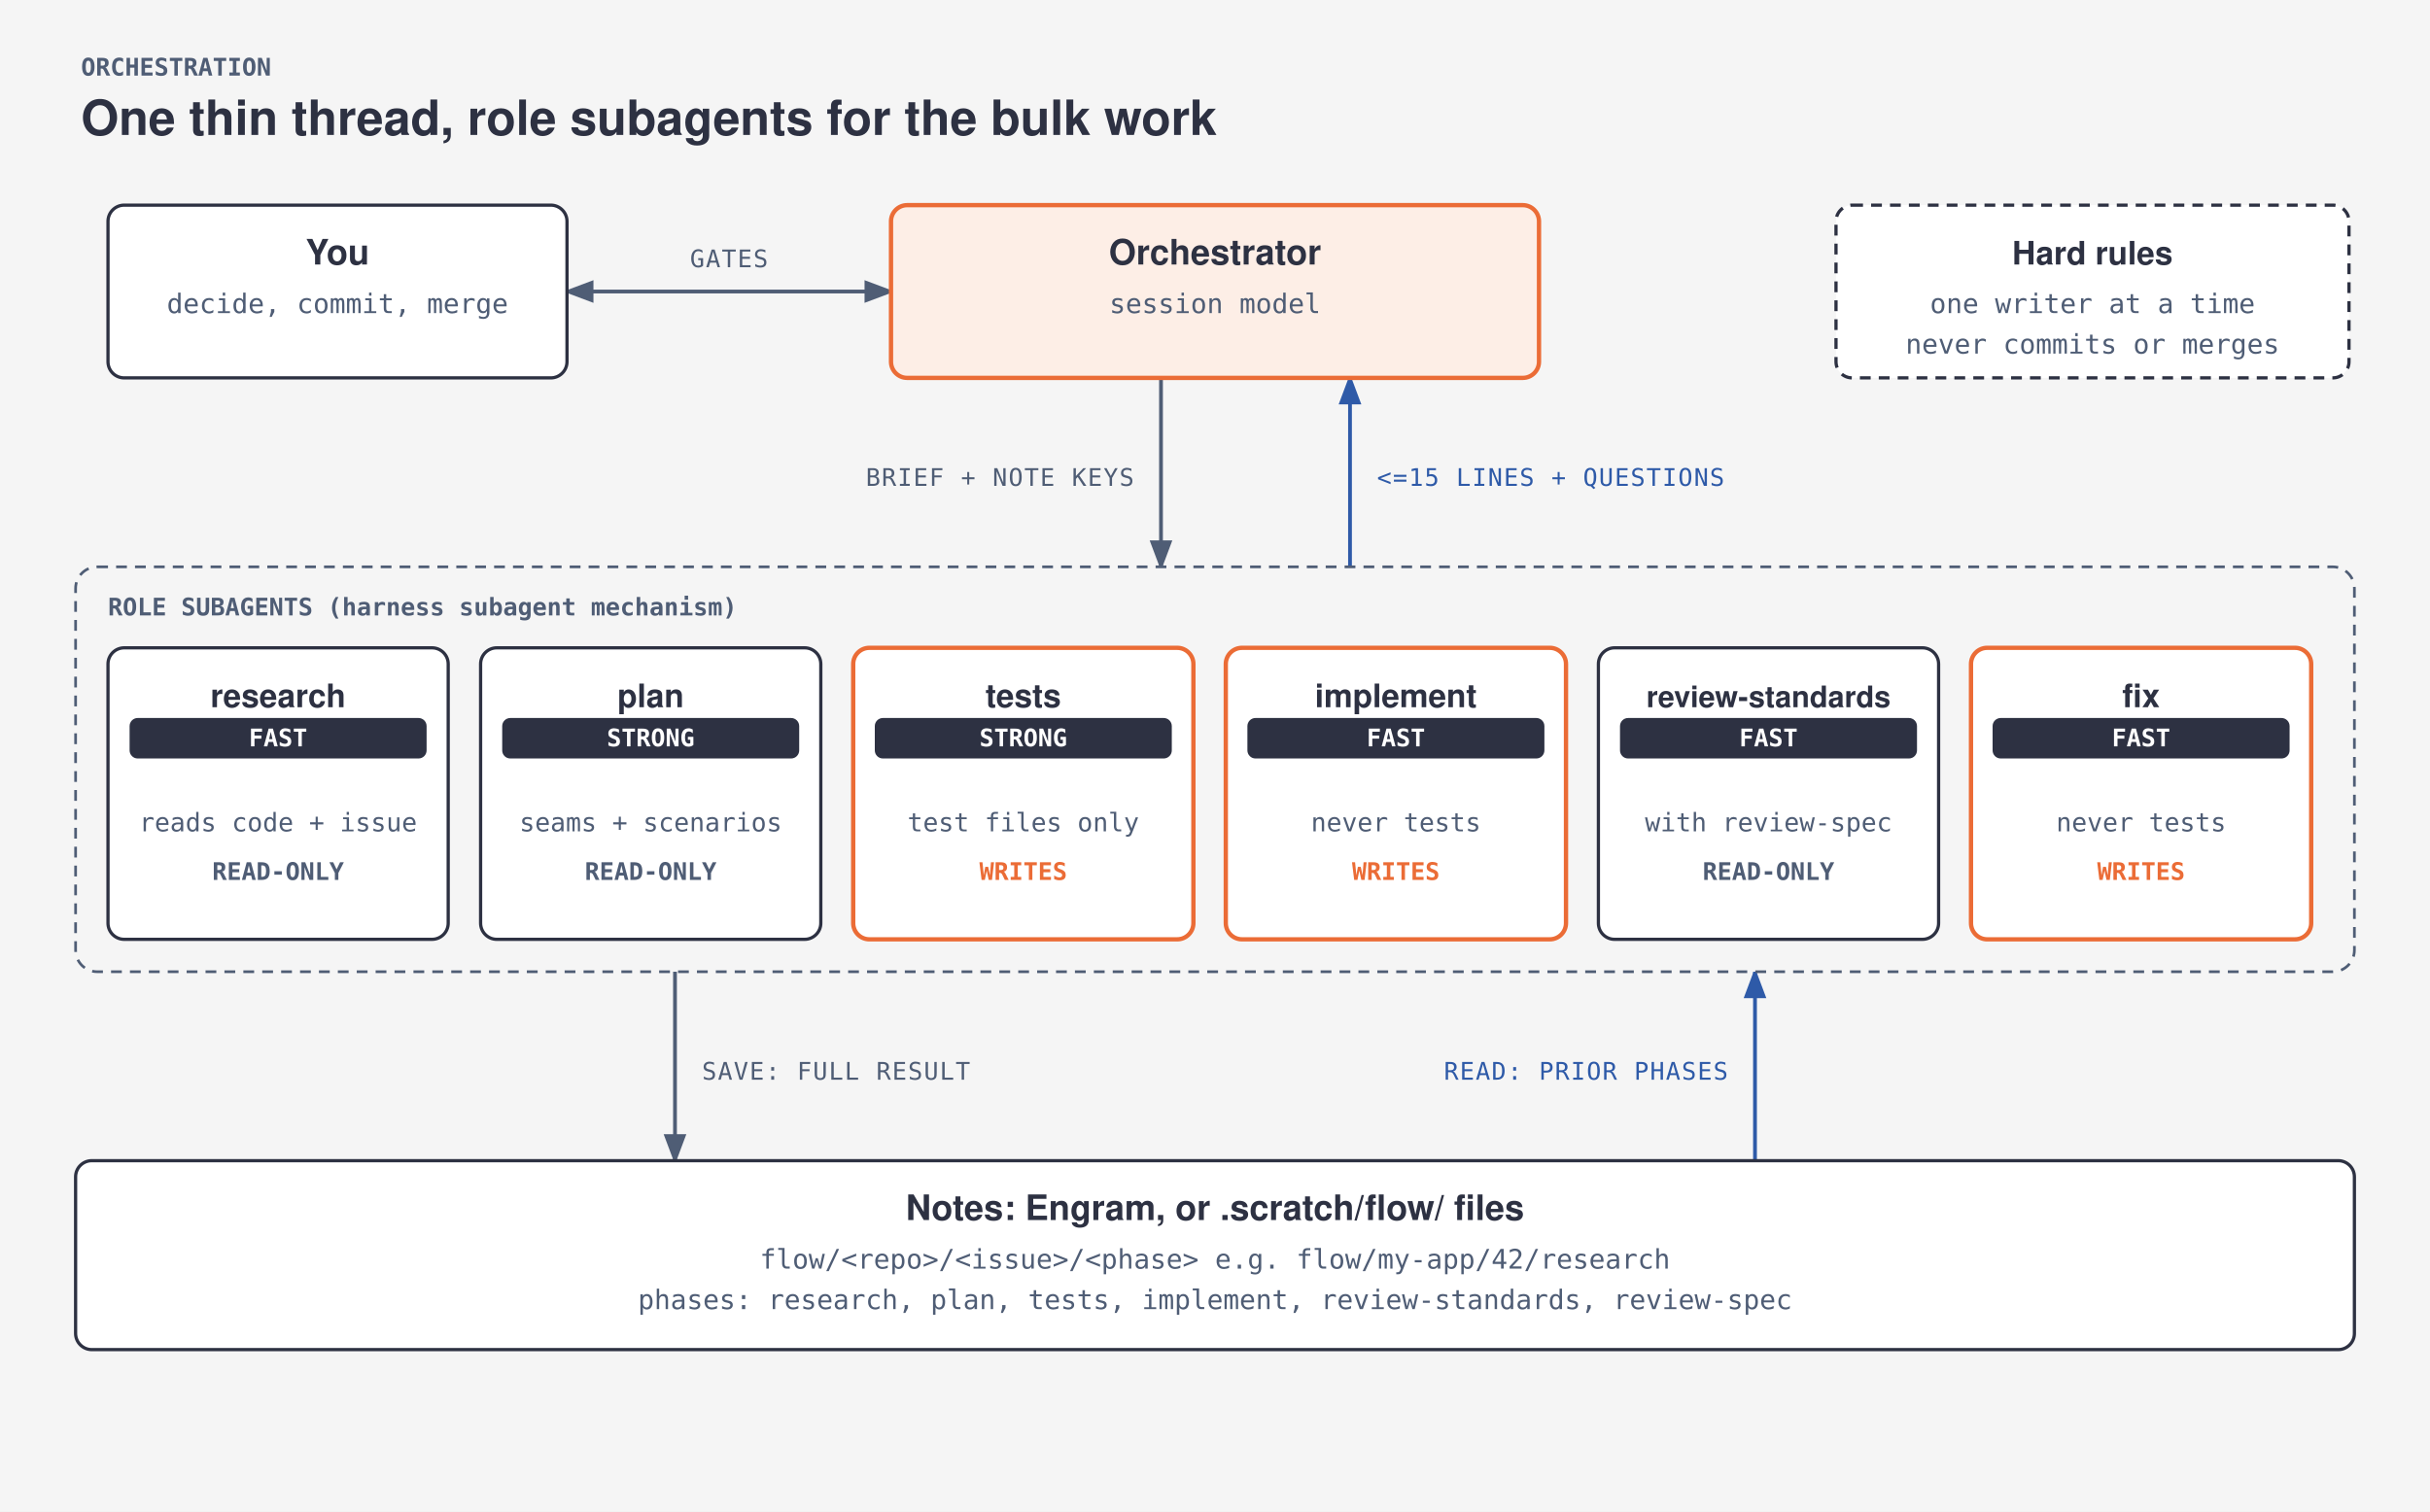
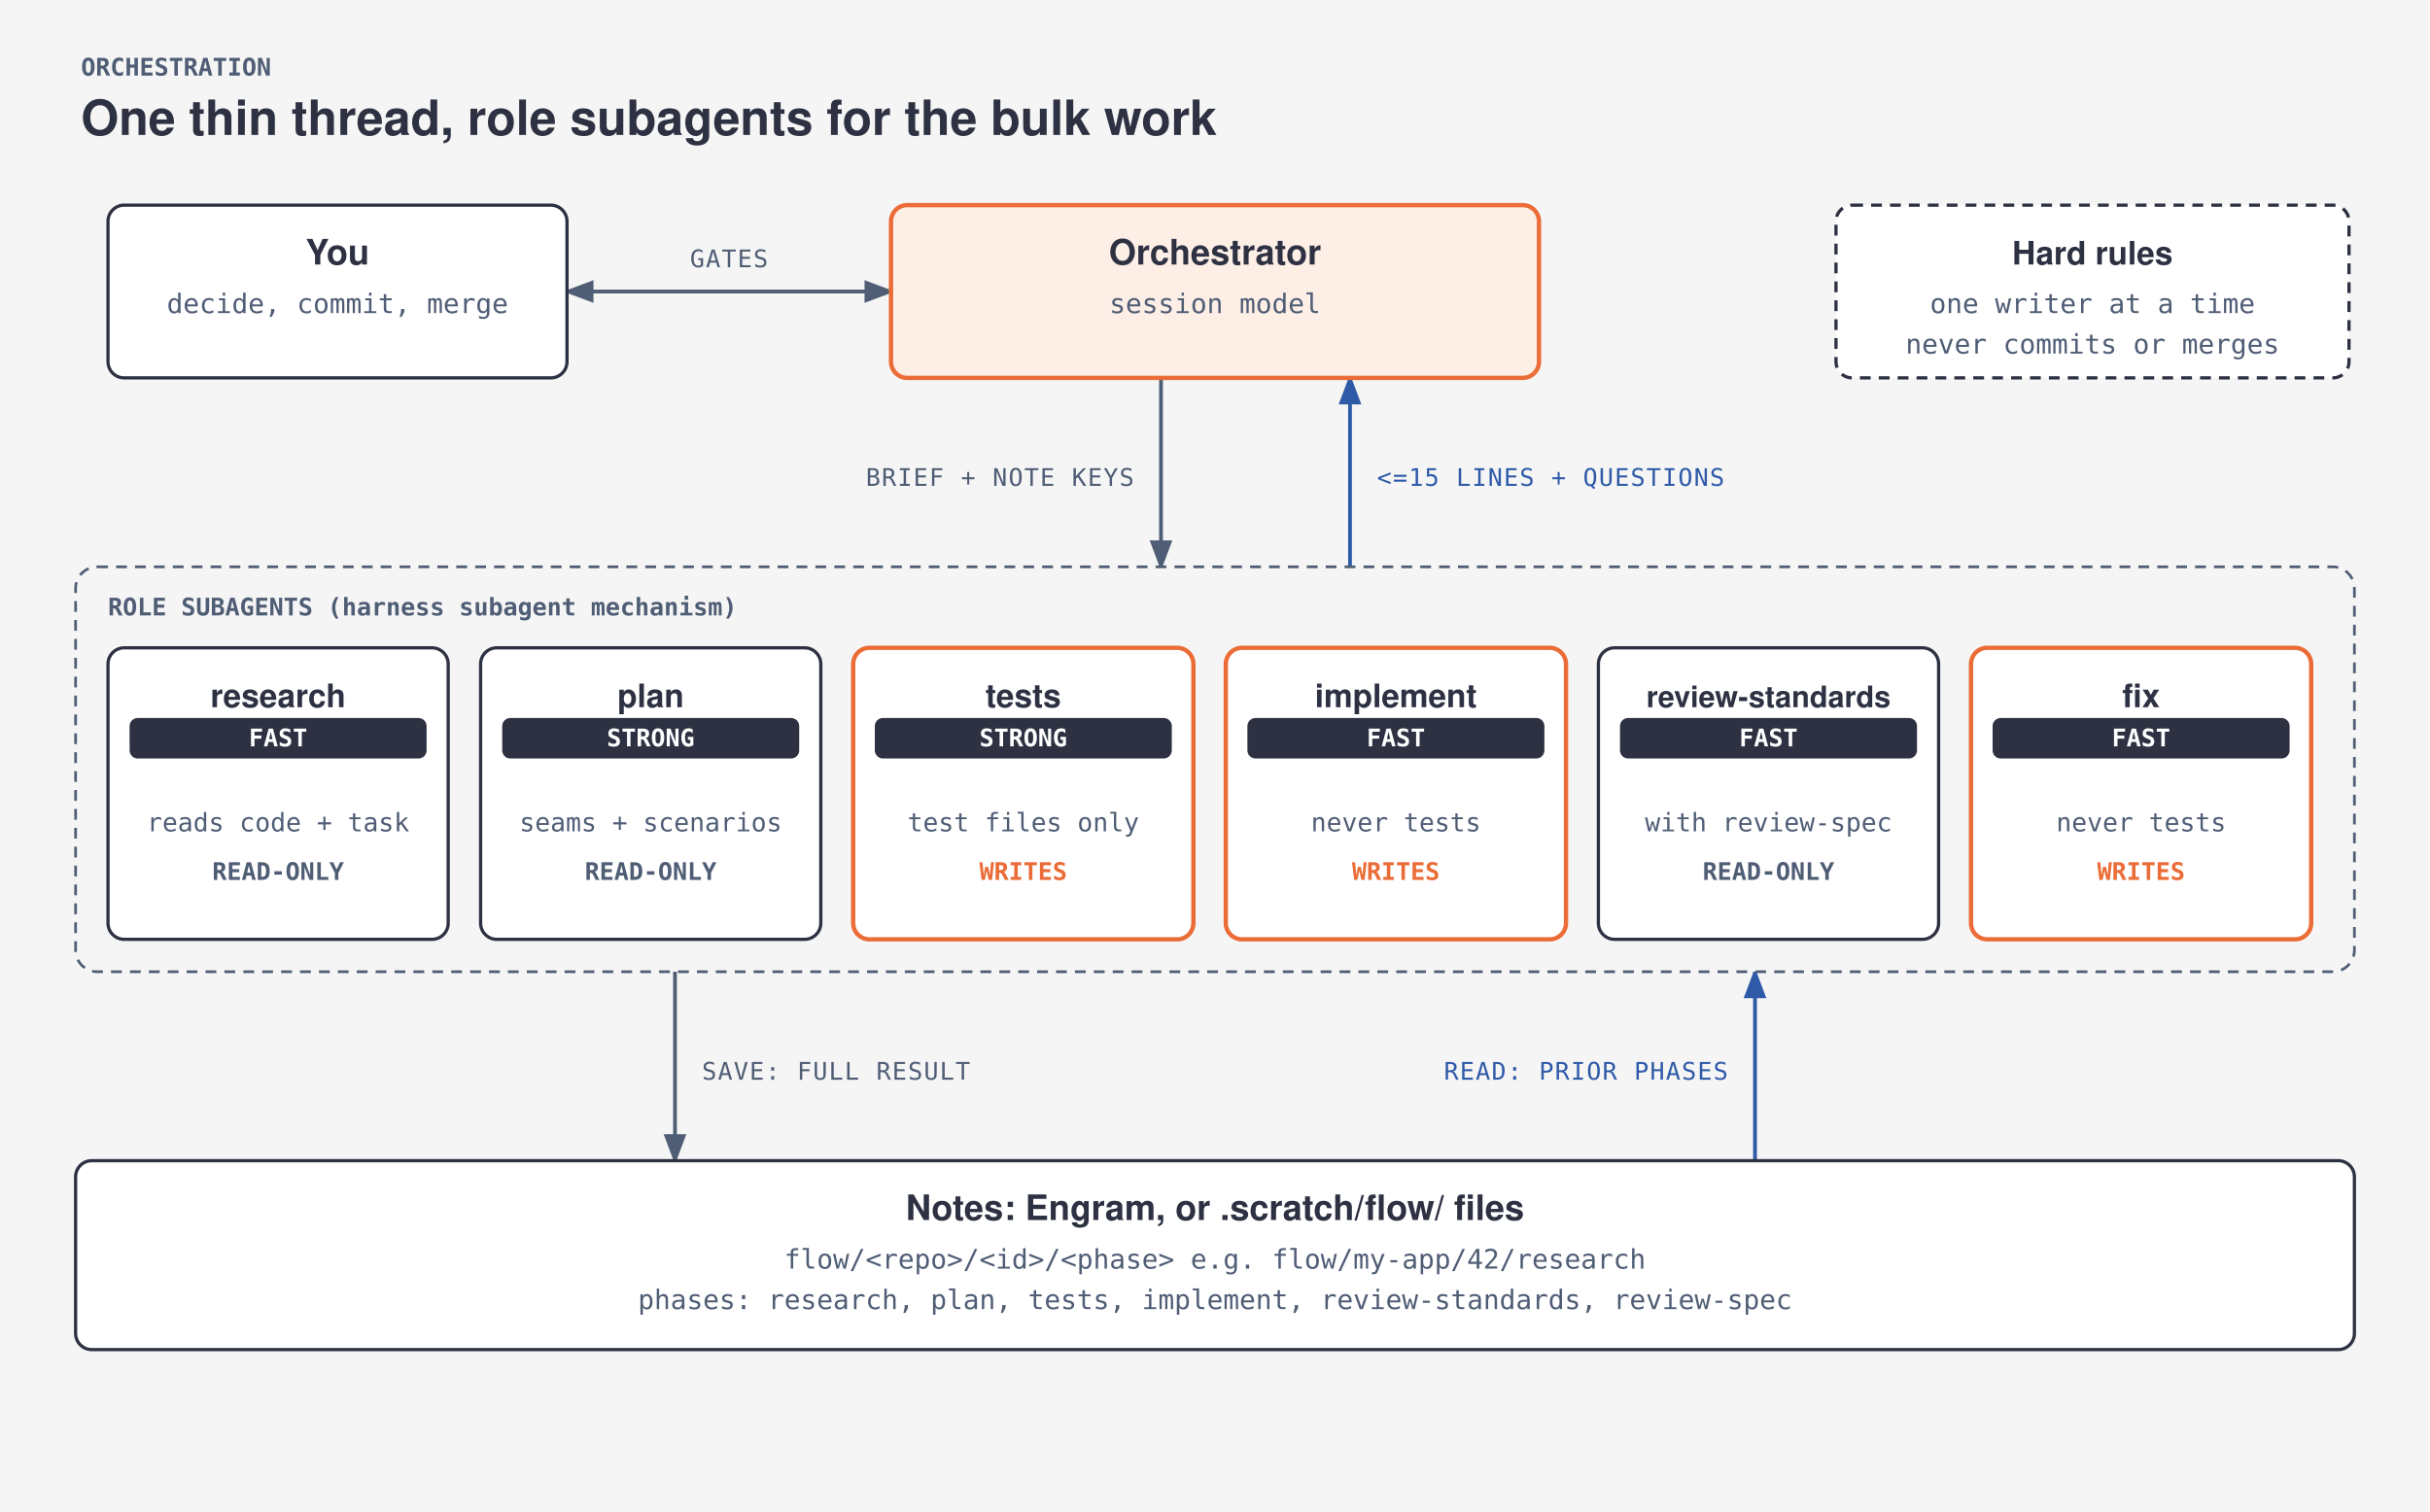
<svg xmlns="http://www.w3.org/2000/svg" viewBox="0 0 900 560" width="900" height="560" role="img" aria-labelledby="orchestrator-title orchestrator-desc">
  <defs>
    <marker id="orchestrator-a" markerWidth="8" markerHeight="6" refX="7" refY="3" orient="auto">
      <polygon points="0 0,8 3,0 6" fill="#4f5d75" />
    </marker>
    <marker id="orchestrator-as" markerWidth="8" markerHeight="6" refX="7" refY="3" orient="auto-start-reverse">
      <polygon points="0 0,8 3,0 6" fill="#4f5d75" />
    </marker>
    <marker id="orchestrator-l" markerWidth="8" markerHeight="6" refX="7" refY="3" orient="auto">
      <polygon points="0 0,8 3,0 6" fill="#2e5aa8" />
    </marker>
    <marker id="orchestrator-c" markerWidth="8" markerHeight="6" refX="7" refY="3" orient="auto">
      <polygon points="0 0,8 3,0 6" fill="#eb6c36" />
    </marker>
  </defs>
  <rect width="100%" height="100%" fill="#f5f5f5" />
  <path d="M210,108 L330,108" fill="none" stroke="#4f5d75" stroke-width="1.4" marker-end="url(#orchestrator-a)" marker-start="url(#orchestrator-as)" />
  <rect x="250.5" y="90" width="39.0" height="13" rx="2" fill="#f5f5f5" />
  <text x="270" y="99" fill="#4f5d75" font-size="9" font-family="ui-monospace,'SF Mono',Menlo,Consolas,monospace" text-anchor="middle" letter-spacing="0.05em">GATES</text>
  <path d="M430,140 L430,210" fill="none" stroke="#4f5d75" stroke-width="1.4" marker-end="url(#orchestrator-a)" />
  <rect x="310.6" y="171" width="113.4" height="13" rx="2" fill="#f5f5f5" />
  <text x="420" y="180" fill="#4f5d75" font-size="9" font-family="ui-monospace,'SF Mono',Menlo,Consolas,monospace" text-anchor="end" letter-spacing="0.05em">BRIEF + NOTE KEYS</text>
  <path d="M500,210 L500,140" fill="none" stroke="#2e5aa8" stroke-width="1.4" marker-end="url(#orchestrator-l)" />
  <rect x="506.0" y="171" width="144.4" height="13" rx="2" fill="#f5f5f5" />
  <text x="510" y="180" fill="#2e5aa8" font-size="9" font-family="ui-monospace,'SF Mono',Menlo,Consolas,monospace" text-anchor="start" letter-spacing="0.05em">&lt;=15 LINES + QUESTIONS</text>
  <path d="M250,360 L250,430" fill="none" stroke="#4f5d75" stroke-width="1.4" marker-end="url(#orchestrator-a)" />
  <rect x="256.0" y="391" width="113.4" height="13" rx="2" fill="#f5f5f5" />
  <text x="260" y="400" fill="#4f5d75" font-size="9" font-family="ui-monospace,'SF Mono',Menlo,Consolas,monospace" text-anchor="start" letter-spacing="0.05em">SAVE: FULL RESULT</text>
  <path d="M650,430 L650,360" fill="none" stroke="#2e5aa8" stroke-width="1.4" marker-end="url(#orchestrator-l)" />
  <rect x="524.4" y="391" width="119.6" height="13" rx="2" fill="#f5f5f5" />
  <text x="640" y="400" fill="#2e5aa8" font-size="9" font-family="ui-monospace,'SF Mono',Menlo,Consolas,monospace" text-anchor="end" letter-spacing="0.05em">READ: PRIOR PHASES</text>
  <text x="30" y="28" fill="#4f5d75" font-size="9" font-weight="600" font-family="ui-monospace,'SF Mono',Menlo,Consolas,monospace" text-anchor="start">ORCHESTRATION</text>
  <text x="30" y="50" fill="#2d3142" font-size="18" font-weight="700" font-family="-apple-system,'Segoe UI',Helvetica,Arial,sans-serif" text-anchor="start">One thin thread, role subagents for the bulk work</text>
  <rect x="40" y="76" width="170" height="64" rx="6" fill="#f5f5f5" />
  <rect x="40" y="76" width="170" height="64" rx="6" fill="#fff" stroke="#2d3142" stroke-width="1.2" />
  <text x="125.0" y="98" fill="#2d3142" font-size="13" font-weight="700" font-family="-apple-system,'Segoe UI',Helvetica,Arial,sans-serif" text-anchor="middle">You</text>
  <text x="125.0" y="116" fill="#4f5d75" font-size="10" font-weight="400" font-family="ui-monospace,'SF Mono',Menlo,Consolas,monospace" text-anchor="middle">decide, commit, merge</text>
  <rect x="330" y="76" width="240" height="64" rx="6" fill="#f5f5f5" />
  <rect x="330" y="76" width="240" height="64" rx="6" fill="#fdeee6" stroke="#eb6c36" stroke-width="1.6" />
  <text x="450.0" y="98" fill="#2d3142" font-size="13" font-weight="700" font-family="-apple-system,'Segoe UI',Helvetica,Arial,sans-serif" text-anchor="middle">Orchestrator</text>
  <text x="450.0" y="116" fill="#4f5d75" font-size="10" font-weight="400" font-family="ui-monospace,'SF Mono',Menlo,Consolas,monospace" text-anchor="middle">session model</text>
  <rect x="680" y="76" width="190" height="64" rx="6" fill="#f5f5f5" />
  <rect x="680" y="76" width="190" height="64" rx="6" fill="#fff" stroke="#2d3142" stroke-width="1.2" stroke-dasharray="4,3" />
  <text x="775.0" y="98" fill="#2d3142" font-size="12" font-weight="700" font-family="-apple-system,'Segoe UI',Helvetica,Arial,sans-serif" text-anchor="middle">Hard rules</text>
  <text x="775.0" y="116" fill="#4f5d75" font-size="10" font-weight="400" font-family="ui-monospace,'SF Mono',Menlo,Consolas,monospace" text-anchor="middle">one writer at a time</text>
  <text x="775.0" y="131" fill="#4f5d75" font-size="10" font-weight="400" font-family="ui-monospace,'SF Mono',Menlo,Consolas,monospace" text-anchor="middle">never commits or merges</text>
  <rect x="28" y="210" width="844" height="150" rx="8" fill="#f5f5f5" />
  <rect x="28" y="210" width="844" height="150" rx="8" fill="none" stroke="#4f5d75" stroke-width="1" stroke-dasharray="4,3" />
  <text x="40" y="228" fill="#4f5d75" font-size="9" font-weight="600" font-family="ui-monospace,'SF Mono',Menlo,Consolas,monospace" text-anchor="start">ROLE SUBAGENTS  (harness subagent mechanism)</text>
  <rect x="40" y="240" width="126" height="108" rx="6" fill="#f5f5f5" />
  <rect x="40" y="240" width="126" height="108" rx="6" fill="#fff" stroke="#2d3142" stroke-width="1.2" />
  <text x="103.0" y="262" fill="#2d3142" font-size="12" font-weight="700" font-family="-apple-system,'Segoe UI',Helvetica,Arial,sans-serif" text-anchor="middle">research</text>
  <rect x="48" y="266" width="110" height="15" rx="3" fill="#2d3142" />
  <text x="103.0" y="276.5" fill="#fff" font-size="9" font-weight="600" font-family="ui-monospace,'SF Mono',Menlo,Consolas,monospace" text-anchor="middle">FAST</text>
-   <text x="103.0" y="308" fill="#4f5d75" font-size="9.5" font-weight="400" font-family="ui-monospace,'SF Mono',Menlo,Consolas,monospace" text-anchor="middle">reads code + issue</text>
+   <text x="103.0" y="308" fill="#4f5d75" font-size="9.5" font-weight="400" font-family="ui-monospace,'SF Mono',Menlo,Consolas,monospace" text-anchor="middle">reads code + task</text>
  <text x="103.0" y="326" fill="#4f5d75" font-size="9" font-weight="700" font-family="ui-monospace,'SF Mono',Menlo,Consolas,monospace" text-anchor="middle">READ-ONLY</text>
  <rect x="178" y="240" width="126" height="108" rx="6" fill="#f5f5f5" />
  <rect x="178" y="240" width="126" height="108" rx="6" fill="#fff" stroke="#2d3142" stroke-width="1.2" />
  <text x="241.0" y="262" fill="#2d3142" font-size="12" font-weight="700" font-family="-apple-system,'Segoe UI',Helvetica,Arial,sans-serif" text-anchor="middle">plan</text>
  <rect x="186" y="266" width="110" height="15" rx="3" fill="#2d3142" />
  <text x="241.0" y="276.5" fill="#fff" font-size="9" font-weight="600" font-family="ui-monospace,'SF Mono',Menlo,Consolas,monospace" text-anchor="middle">STRONG</text>
  <text x="241.0" y="308" fill="#4f5d75" font-size="9.5" font-weight="400" font-family="ui-monospace,'SF Mono',Menlo,Consolas,monospace" text-anchor="middle">seams + scenarios</text>
  <text x="241.0" y="326" fill="#4f5d75" font-size="9" font-weight="700" font-family="ui-monospace,'SF Mono',Menlo,Consolas,monospace" text-anchor="middle">READ-ONLY</text>
  <rect x="316" y="240" width="126" height="108" rx="6" fill="#f5f5f5" />
  <rect x="316" y="240" width="126" height="108" rx="6" fill="#fff" stroke="#eb6c36" stroke-width="1.6" />
  <text x="379.0" y="262" fill="#2d3142" font-size="12" font-weight="700" font-family="-apple-system,'Segoe UI',Helvetica,Arial,sans-serif" text-anchor="middle">tests</text>
  <rect x="324" y="266" width="110" height="15" rx="3" fill="#2d3142" />
  <text x="379.0" y="276.5" fill="#fff" font-size="9" font-weight="600" font-family="ui-monospace,'SF Mono',Menlo,Consolas,monospace" text-anchor="middle">STRONG</text>
  <text x="379.0" y="308" fill="#4f5d75" font-size="9.5" font-weight="400" font-family="ui-monospace,'SF Mono',Menlo,Consolas,monospace" text-anchor="middle">test files only</text>
  <text x="379.0" y="326" fill="#eb6c36" font-size="9" font-weight="700" font-family="ui-monospace,'SF Mono',Menlo,Consolas,monospace" text-anchor="middle">WRITES</text>
  <rect x="454" y="240" width="126" height="108" rx="6" fill="#f5f5f5" />
  <rect x="454" y="240" width="126" height="108" rx="6" fill="#fff" stroke="#eb6c36" stroke-width="1.6" />
  <text x="517.0" y="262" fill="#2d3142" font-size="12" font-weight="700" font-family="-apple-system,'Segoe UI',Helvetica,Arial,sans-serif" text-anchor="middle">implement</text>
  <rect x="462" y="266" width="110" height="15" rx="3" fill="#2d3142" />
  <text x="517.0" y="276.5" fill="#fff" font-size="9" font-weight="600" font-family="ui-monospace,'SF Mono',Menlo,Consolas,monospace" text-anchor="middle">FAST</text>
  <text x="517.0" y="308" fill="#4f5d75" font-size="9.5" font-weight="400" font-family="ui-monospace,'SF Mono',Menlo,Consolas,monospace" text-anchor="middle">never tests</text>
  <text x="517.0" y="326" fill="#eb6c36" font-size="9" font-weight="700" font-family="ui-monospace,'SF Mono',Menlo,Consolas,monospace" text-anchor="middle">WRITES</text>
  <rect x="592" y="240" width="126" height="108" rx="6" fill="#f5f5f5" />
  <rect x="592" y="240" width="126" height="108" rx="6" fill="#fff" stroke="#2d3142" stroke-width="1.2" />
  <text x="655.0" y="262" fill="#2d3142" font-size="11" font-weight="700" font-family="-apple-system,'Segoe UI',Helvetica,Arial,sans-serif" text-anchor="middle">review-standards</text>
  <rect x="600" y="266" width="110" height="15" rx="3" fill="#2d3142" />
  <text x="655.0" y="276.5" fill="#fff" font-size="9" font-weight="600" font-family="ui-monospace,'SF Mono',Menlo,Consolas,monospace" text-anchor="middle">FAST</text>
  <text x="655.0" y="308" fill="#4f5d75" font-size="9.5" font-weight="400" font-family="ui-monospace,'SF Mono',Menlo,Consolas,monospace" text-anchor="middle">with review-spec</text>
  <text x="655.0" y="326" fill="#4f5d75" font-size="9" font-weight="700" font-family="ui-monospace,'SF Mono',Menlo,Consolas,monospace" text-anchor="middle">READ-ONLY</text>
  <rect x="730" y="240" width="126" height="108" rx="6" fill="#f5f5f5" />
  <rect x="730" y="240" width="126" height="108" rx="6" fill="#fff" stroke="#eb6c36" stroke-width="1.6" />
  <text x="793.0" y="262" fill="#2d3142" font-size="12" font-weight="700" font-family="-apple-system,'Segoe UI',Helvetica,Arial,sans-serif" text-anchor="middle">fix</text>
  <rect x="738" y="266" width="110" height="15" rx="3" fill="#2d3142" />
  <text x="793.0" y="276.5" fill="#fff" font-size="9" font-weight="600" font-family="ui-monospace,'SF Mono',Menlo,Consolas,monospace" text-anchor="middle">FAST</text>
  <text x="793.0" y="308" fill="#4f5d75" font-size="9.5" font-weight="400" font-family="ui-monospace,'SF Mono',Menlo,Consolas,monospace" text-anchor="middle">never tests</text>
  <text x="793.0" y="326" fill="#eb6c36" font-size="9" font-weight="700" font-family="ui-monospace,'SF Mono',Menlo,Consolas,monospace" text-anchor="middle">WRITES</text>
  <rect x="28" y="430" width="844" height="70" rx="6" fill="#f5f5f5" />
  <rect x="28" y="430" width="844" height="70" rx="6" fill="#fff" stroke="#2d3142" stroke-width="1.2" />
  <text x="450.0" y="452" fill="#2d3142" font-size="13" font-weight="700" font-family="-apple-system,'Segoe UI',Helvetica,Arial,sans-serif" text-anchor="middle">Notes: Engram, or .scratch/flow/ files</text>
-   <text x="450.0" y="470" fill="#4f5d75" font-size="10" font-weight="400" font-family="ui-monospace,'SF Mono',Menlo,Consolas,monospace" text-anchor="middle">flow/&lt;repo&gt;/&lt;issue&gt;/&lt;phase&gt;   e.g. flow/my-app/42/research</text>
+   <text x="450.0" y="470" fill="#4f5d75" font-size="10" font-weight="400" font-family="ui-monospace,'SF Mono',Menlo,Consolas,monospace" text-anchor="middle">flow/&lt;repo&gt;/&lt;id&gt;/&lt;phase&gt;   e.g. flow/my-app/42/research</text>
  <text x="450.0" y="485" fill="#4f5d75" font-size="10" font-weight="400" font-family="ui-monospace,'SF Mono',Menlo,Consolas,monospace" text-anchor="middle">phases: research, plan, tests, implement, review-standards, review-spec</text>
</svg>
